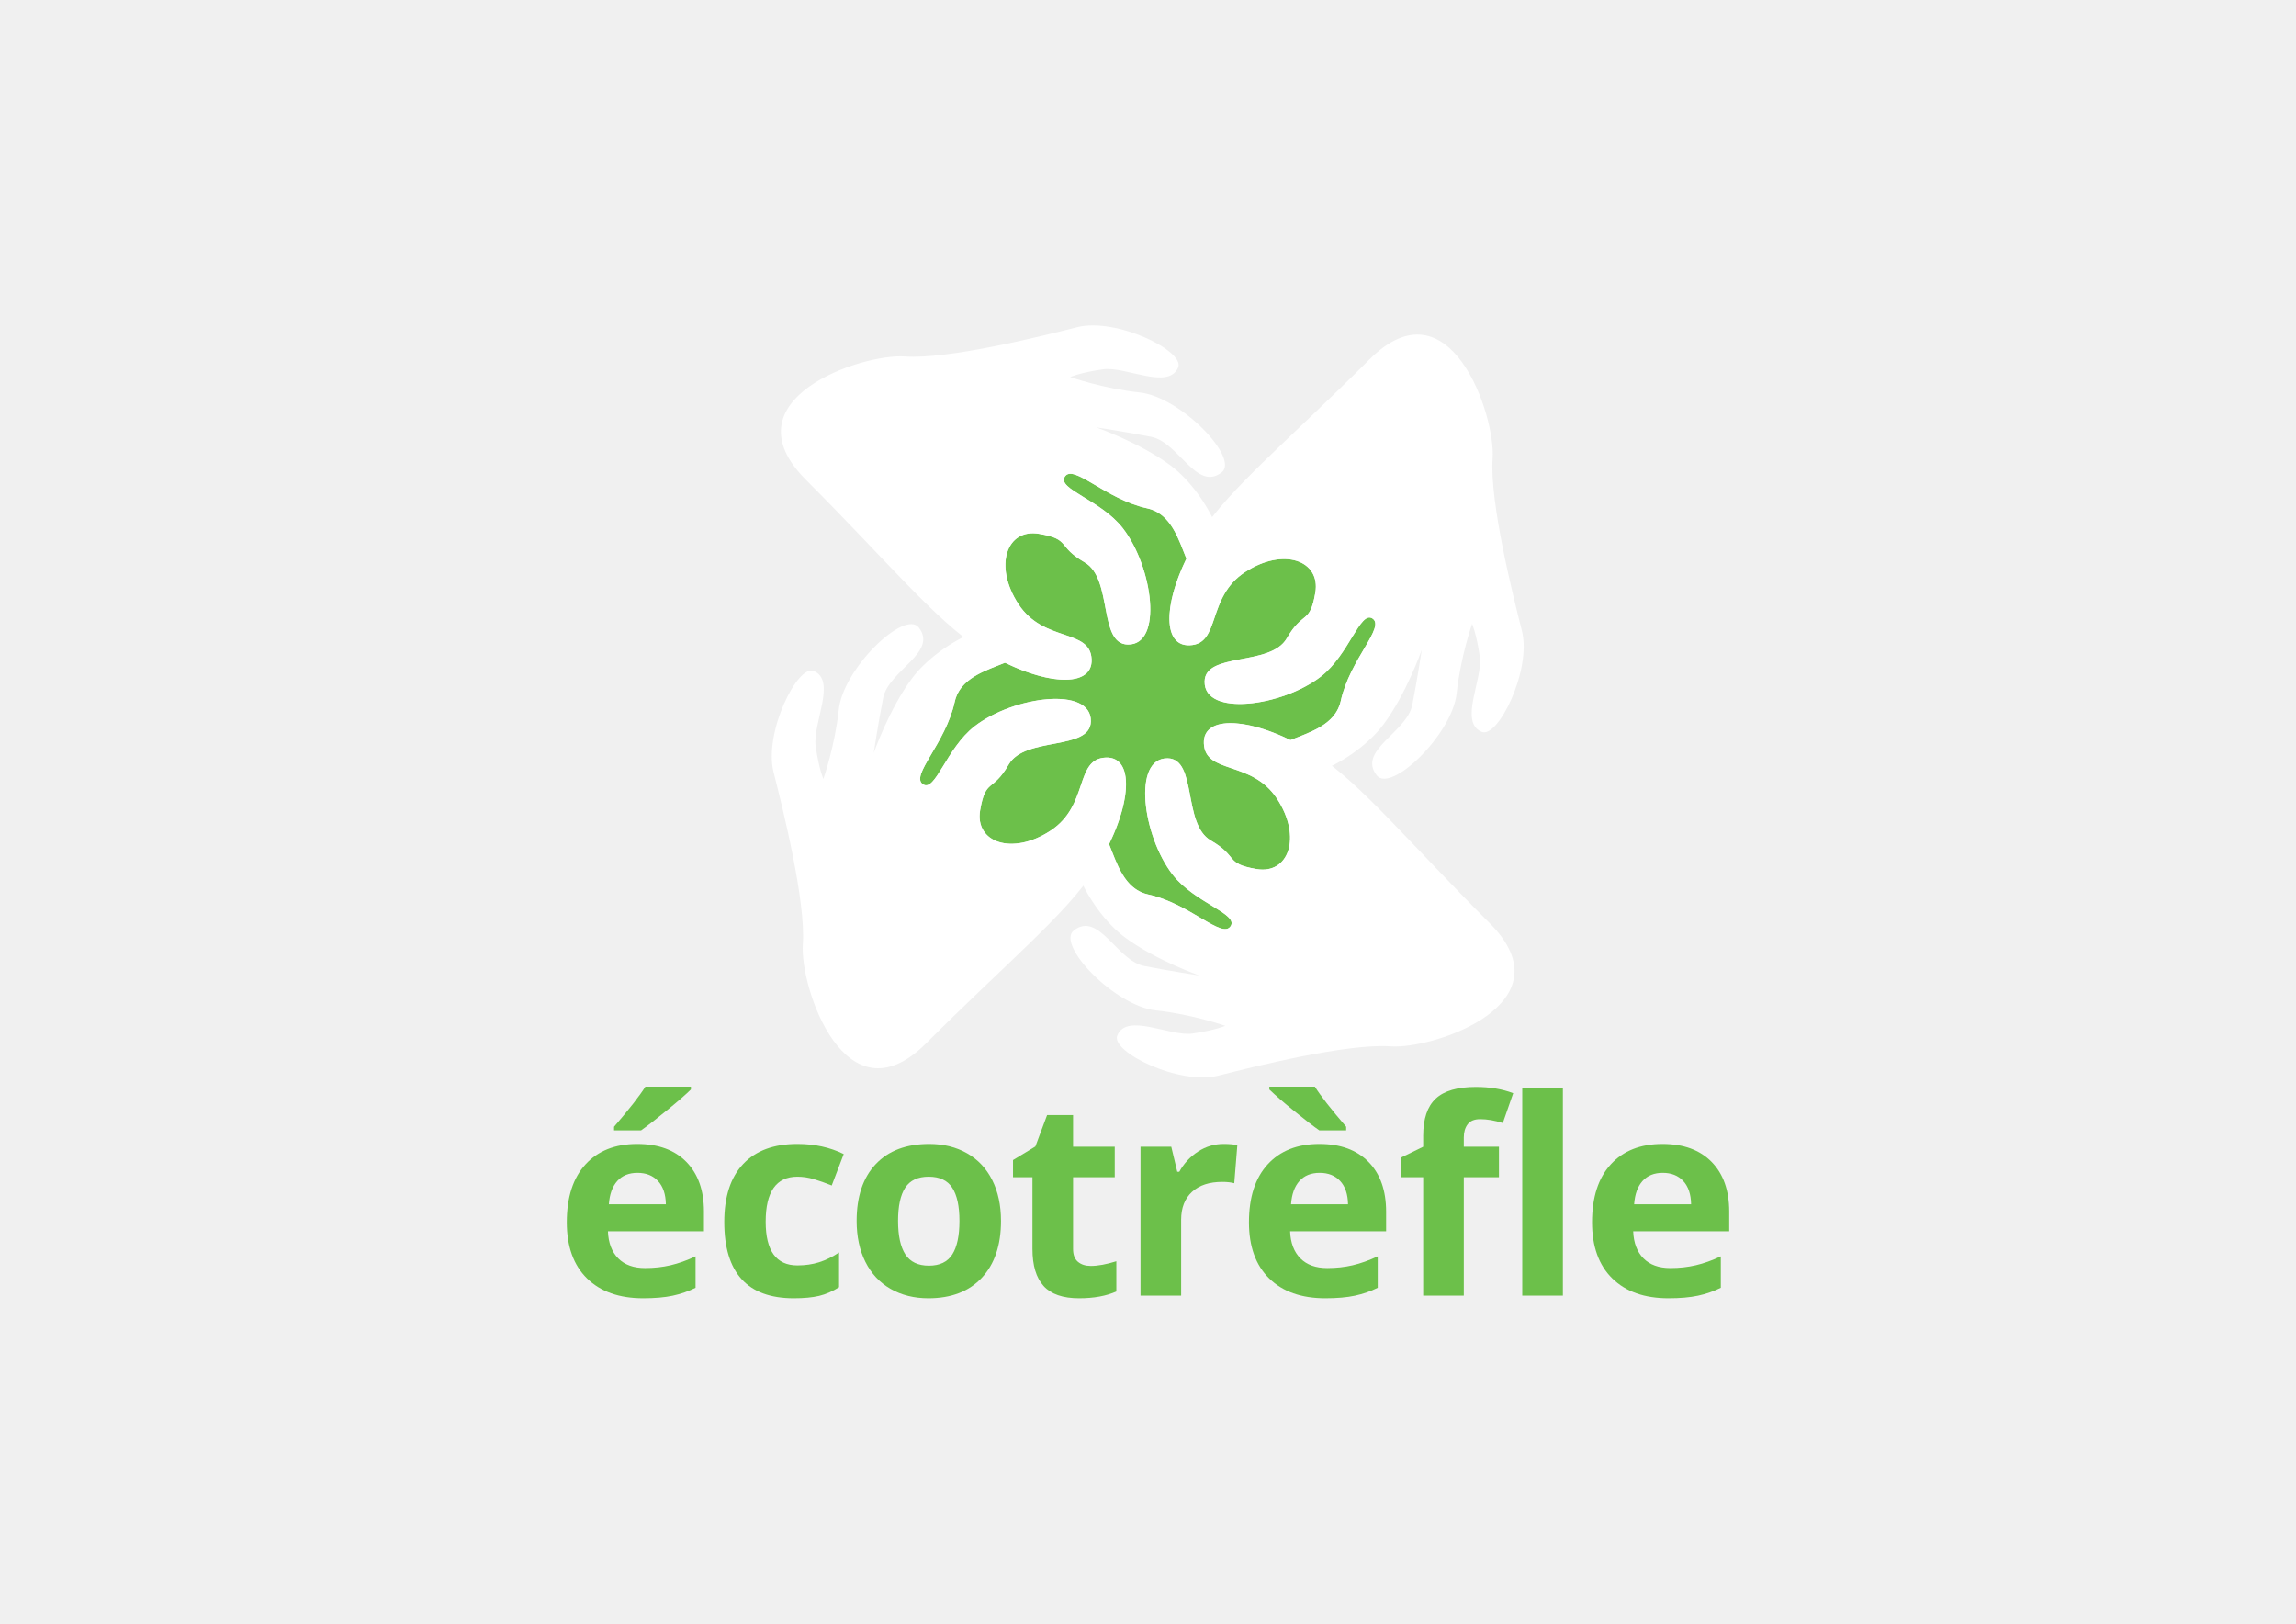
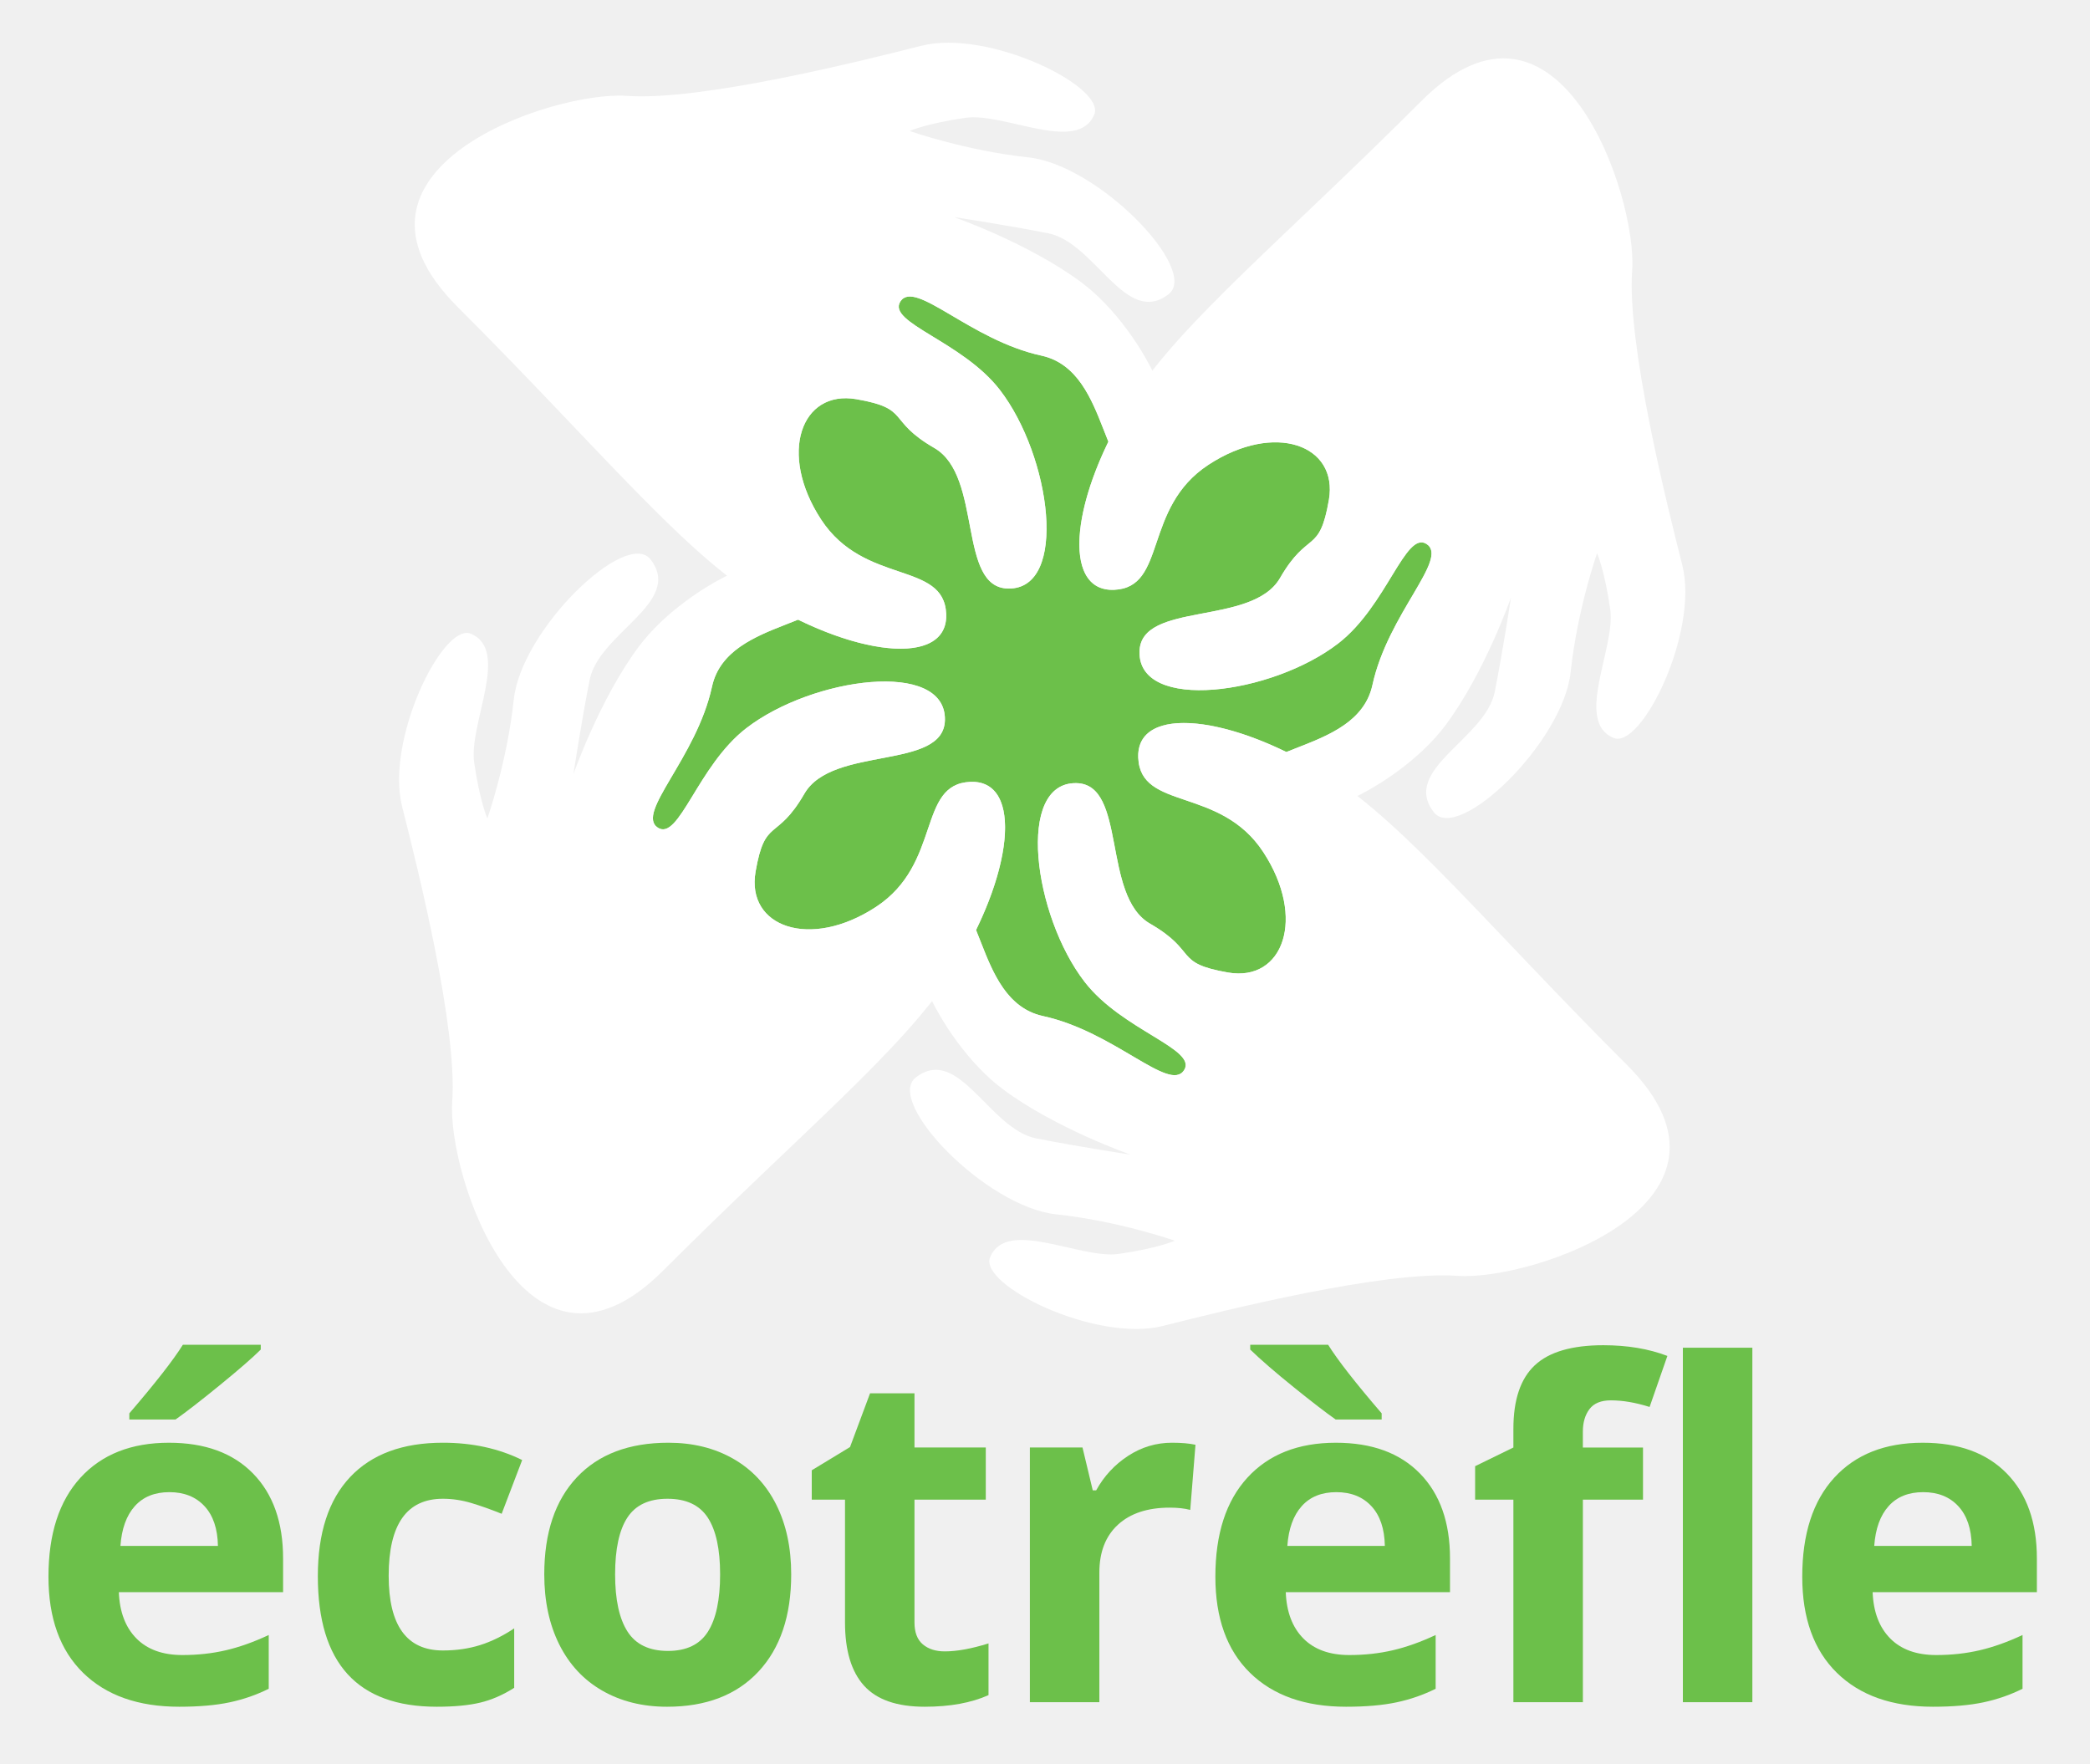
- <svg xmlns="http://www.w3.org/2000/svg" version="1.1" id="Calque_1" x="0px" y="0px" width="841.89px" height="595.28px" viewBox="0 0 841.89 595.28" enable-background="new 0 0 841.89 595.28" xml:space="preserve">
-   <path fill="#6CC04A" d="M503.238,226.746c-4.539-2.936-8.52,13.244-18.912,21.293c-14.244,11.02-42.85,14.824-42.622,1.805  c0.188-10.889,24.124-5.42,30.122-15.809c6-10.385,8.436-4.941,10.473-16.741c2.035-11.806-11.658-16.802-25.816-7.531  c-14.158,9.274-8.807,26.329-20.232,26.803c-9.707,0.401-9.701-14.356-1.215-31.755c-2.845-6.945-5.576-16.537-14.352-18.443  c-15.332-3.332-27.098-16.461-30.238-11.607c-2.936,4.539,13.244,8.52,21.291,18.914c11.022,14.242,14.825,42.848,1.807,42.621  c-10.889-0.189-5.422-24.123-15.811-30.123c-10.383-6-4.939-8.436-16.74-10.471c-11.805-2.037-16.801,11.656-7.531,25.814  c9.273,14.158,26.33,8.807,26.805,20.232c0.4,9.709-14.358,9.703-31.758,1.215c-6.943,2.844-16.537,5.576-18.443,14.352  c-3.332,15.332-16.461,27.098-11.607,30.238c4.539,2.936,8.52-13.244,18.914-21.291c14.242-11.021,42.848-14.824,42.621-1.807  c-0.189,10.889-24.123,5.422-30.123,15.811c-5.999,10.383-8.435,4.939-10.471,16.74c-2.037,11.805,11.656,16.801,25.815,7.532  c14.157-9.274,8.806-26.331,20.231-26.805c9.709-0.4,9.703,14.359,1.216,31.758c2.844,6.943,5.576,16.537,14.351,18.443  c15.334,3.332,27.099,16.461,30.241,11.607c2.936-4.539-13.244-8.52-21.293-18.912c-11.02-14.244-14.825-42.85-1.805-42.624  c10.889,0.189,5.42,24.125,15.809,30.124c10.385,6,4.941,8.436,16.741,10.473c11.806,2.035,16.802-11.658,7.531-25.817  c-9.274-14.158-26.329-8.807-26.803-20.232c-0.401-9.707,14.356-9.703,31.755-1.217c6.944-2.844,16.537-5.576,18.443-14.352  C494.963,241.652,508.092,229.886,503.238,226.746z" />
+ <svg xmlns="http://www.w3.org/2000/svg" version="1.1" id="Calque_1" x="0px" y="0px" width="448px" height="378px" viewBox="197.445 110.14 448 378" enable-background="new 197.445 110.14 448 378" xml:space="preserve">
+   <path fill="#6CC04A" d="M503.238,226.746c-4.539-2.936-8.52,13.244-18.912,21.293c-14.244,11.02-42.85,14.824-42.621,1.805  c0.188-10.889,24.123-5.42,30.121-15.809c6-10.385,8.436-4.941,10.473-16.741c2.035-11.806-11.658-16.802-25.814-7.531  c-14.158,9.274-8.809,26.329-20.232,26.803c-9.707,0.401-9.701-14.356-1.215-31.755c-2.846-6.945-5.576-16.537-14.353-18.443  c-15.332-3.332-27.098-16.461-30.237-11.607c-2.937,4.539,13.244,8.521,21.291,18.914c11.022,14.242,14.825,42.848,1.807,42.621  c-10.889-0.189-5.422-24.123-15.811-30.123c-10.384-6-4.939-8.436-16.74-10.471c-11.805-2.037-16.801,11.656-7.531,25.814  c9.273,14.158,26.33,8.807,26.805,20.232c0.4,9.709-14.357,9.703-31.758,1.215c-6.942,2.844-16.537,5.576-18.442,14.352  c-3.332,15.332-16.461,27.098-11.607,30.238c4.539,2.936,8.52-13.244,18.914-21.291c14.242-11.021,42.848-14.824,42.621-1.807  c-0.189,10.889-24.123,5.422-30.123,15.811c-5.999,10.383-8.436,4.939-10.471,16.74c-2.037,11.805,11.655,16.801,25.814,7.533  c14.157-9.274,8.807-26.332,20.231-26.806c9.709-0.4,9.703,14.359,1.216,31.759c2.844,6.942,5.576,16.536,14.351,18.442  c15.334,3.332,27.1,16.461,30.241,11.606c2.938-4.539-13.244-8.52-21.293-18.912c-11.019-14.244-14.825-42.85-1.805-42.624  c10.889,0.189,5.42,24.125,15.809,30.124c10.385,6,4.941,8.437,16.742,10.474c11.805,2.034,16.801-11.658,7.531-25.817  c-9.275-14.158-26.33-8.807-26.805-20.232c-0.4-9.707,14.357-9.703,31.756-1.217c6.943-2.844,16.537-5.576,18.443-14.352  C494.962,241.652,508.091,229.886,503.238,226.746z" />
  <g>
-     <path fill="#FFFFFF" d="M338.456,287.552c4.538,2.936,8.52-13.244,18.914-21.291c14.241-11.021,42.848-14.824,42.621-1.807   c-0.189,10.889-24.123,5.422-30.123,15.811c-5.999,10.383-8.435,4.939-10.471,16.74c-2.037,11.805,11.656,16.801,25.815,7.532   c14.157-9.274,8.806-26.331,20.232-26.805c11.425-0.471,9.403,20.051-4.073,41.167c-10.291,16.119-32.287,34.098-61.787,63.605   c-29.502,29.506-46.331-20.434-45.199-36.307c1.133-15.875-7.428-50.094-10.732-63.122c-3.646-14.373,8.745-39.582,14.726-37.09   c8.482,3.535-0.484,19.314,0.708,27.578c1.215,8.453,2.828,12.018,2.828,12.018s4.226-12.053,5.655-25.453   c1.605-15.088,24.171-36.782,29.346-30.053c7.07,9.191-11.098,15.721-13.079,25.811c-1.844,9.352-3.469,20.18-3.469,20.18   s5.604-16.057,14.019-27.344c10.239-13.727,36.032-26.168,40.931-14.895c4.896,11.271-21.923,8.152-25.254,23.486   C346.731,272.646,333.602,284.412,338.456,287.552z" />
-     <path fill="#FFFFFF" d="M503.237,226.746c-4.539-2.936-8.52,13.244-18.912,21.293c-14.244,11.02-42.849,14.824-42.622,1.805   c0.188-10.889,24.123-5.42,30.122-15.809c6-10.385,8.435-4.941,10.473-16.741c2.035-11.806-11.658-16.802-25.816-7.531   c-14.158,9.274-8.807,26.329-20.232,26.803c-11.424,0.473-9.403-20.05,4.072-41.165c10.29-16.119,32.287-34.097,61.788-63.602   c29.501-29.508,46.331,20.432,45.199,36.305c-1.133,15.873,7.427,50.092,10.731,63.12c3.645,14.372-8.745,39.581-14.726,37.091   c-8.483-3.535,0.485-19.316-0.707-27.578c-1.216-8.453-2.827-12.019-2.827-12.019s-4.229,12.052-5.657,25.454   c-1.606,15.088-24.169,36.779-29.346,30.053c-7.07-9.193,11.098-15.721,13.079-25.811c1.844-9.354,3.469-20.182,3.469-20.182   s-5.604,16.059-14.018,27.344c-10.239,13.729-36.033,26.17-40.931,14.895c-4.898-11.27,21.923-8.152,25.252-23.486   C494.962,241.652,508.092,229.886,503.237,226.746z" />
-     <path fill="#FFFFFF" d="M390.445,174.759c-2.938,4.539,13.243,8.52,21.29,18.914c11.022,14.242,14.826,42.848,1.807,42.621   c-10.889-0.189-5.422-24.123-15.811-30.123c-10.383-6-4.94-8.436-16.74-10.471c-11.805-2.037-16.801,11.656-7.532,25.814   c9.274,14.158,26.331,8.807,26.806,20.232c0.471,11.426-20.051,9.404-41.166-4.072c-16.12-10.291-34.098-32.287-63.604-61.787   c-29.507-29.502,20.433-46.332,36.306-45.199c15.875,1.133,50.093-7.428,63.121-10.732c14.373-3.645,39.583,8.744,37.09,14.725   c-3.535,8.484-19.316-0.484-27.579,0.709c-8.454,1.215-12.018,2.828-12.018,2.828s12.053,4.227,25.453,5.654   c15.088,1.607,36.783,24.172,30.053,29.346c-9.192,7.07-15.721-11.098-25.81-13.078c-9.353-1.844-20.181-3.469-20.181-3.469   s16.057,5.604,27.344,14.018c13.727,10.24,26.168,36.033,14.895,40.932c-11.271,4.896-8.152-21.924-23.487-25.254   C405.35,183.035,393.584,169.906,390.445,174.759z" />
-     <path fill="#FFFFFF" d="M451.251,339.541c2.936-4.539-13.244-8.52-21.292-18.912c-11.021-14.244-14.826-42.85-1.806-42.624   c10.889,0.189,5.42,24.125,15.809,30.124c10.385,6,4.941,8.436,16.741,10.473c11.805,2.035,16.802-11.658,7.531-25.817   c-9.275-14.158-26.329-8.807-26.803-20.232c-0.473-11.424,20.05-9.404,41.165,4.072c16.119,10.291,34.097,32.288,63.602,61.788   c29.508,29.502-20.432,46.332-36.306,45.201c-15.873-1.133-50.092,7.426-63.119,10.73c-14.372,3.645-39.583-8.744-37.091-14.725   c3.534-8.484,19.316,0.484,27.578-0.707c8.454-1.217,12.02-2.828,12.02-2.828s-12.052-4.229-25.454-5.656   c-15.088-1.607-36.781-24.17-30.053-29.348c9.192-7.068,15.72,11.1,25.81,13.08c9.354,1.844,20.183,3.469,20.183,3.469   s-16.059-5.605-27.345-14.018c-13.728-10.24-26.17-36.033-14.894-40.932c11.269-4.897,8.151,21.924,23.485,25.254   C436.344,331.266,448.109,344.395,451.251,339.541z" />
+     <path fill="#FFFFFF" d="M338.456,287.552c4.538,2.936,8.52-13.244,18.914-21.291c14.241-11.021,42.848-14.824,42.621-1.807   c-0.189,10.889-24.123,5.422-30.123,15.811c-5.999,10.383-8.436,4.939-10.471,16.74c-2.037,11.805,11.655,16.801,25.814,7.532   c14.157-9.273,8.806-26.331,20.232-26.805c11.425-0.471,9.402,20.051-4.073,41.167c-10.291,16.119-32.287,34.099-61.787,63.604   c-29.502,29.506-46.331-20.434-45.199-36.307c1.133-15.875-7.428-50.094-10.732-63.122c-3.646-14.373,8.745-39.582,14.726-37.09   c8.482,3.535-0.484,19.314,0.708,27.578c1.215,8.453,2.828,12.018,2.828,12.018s4.226-12.053,5.655-25.453   c1.604-15.088,24.171-36.782,29.346-30.053c7.07,9.191-11.098,15.721-13.079,25.811c-1.844,9.353-3.469,20.18-3.469,20.18   s5.604-16.057,14.019-27.344c10.239-13.727,36.032-26.168,40.932-14.895c4.896,11.271-21.923,8.152-25.254,23.486   C346.731,272.646,333.602,284.412,338.456,287.552z" />
+     <path fill="#FFFFFF" d="M503.238,226.746c-4.539-2.936-8.521,13.244-18.912,21.293c-14.244,11.02-42.85,14.824-42.623,1.805   c0.188-10.889,24.123-5.42,30.123-15.809c6-10.385,8.434-4.941,10.473-16.741c2.035-11.806-11.658-16.802-25.816-7.531   c-14.158,9.274-8.807,26.329-20.232,26.803c-11.424,0.473-9.402-20.05,4.072-41.165c10.291-16.119,32.287-34.097,61.789-63.602   c29.5-29.508,46.33,20.432,45.197,36.305s7.428,50.092,10.732,63.12c3.645,14.372-8.746,39.581-14.727,37.091   c-8.482-3.535,0.484-19.316-0.707-27.578c-1.217-8.453-2.826-12.019-2.826-12.019s-4.23,12.052-5.658,25.454   c-1.605,15.088-24.168,36.779-29.346,30.053c-7.07-9.193,11.098-15.721,13.078-25.811c1.846-9.354,3.471-20.182,3.471-20.182   s-5.605,16.059-14.02,27.344c-10.238,13.729-36.031,26.17-40.93,14.895c-4.898-11.27,21.922-8.152,25.252-23.486   C494.962,241.652,508.091,229.886,503.238,226.746z" />
+     <path fill="#FFFFFF" d="M390.445,174.759c-2.938,4.539,13.243,8.52,21.29,18.914c11.022,14.242,14.825,42.848,1.807,42.621   c-10.889-0.189-5.422-24.123-15.811-30.123c-10.384-6-4.94-8.436-16.74-10.471c-11.806-2.037-16.801,11.656-7.532,25.814   c9.274,14.158,26.331,8.807,26.806,20.232c0.472,11.426-20.051,9.404-41.166-4.072c-16.12-10.291-34.098-32.287-63.604-61.787   c-29.507-29.502,20.433-46.332,36.306-45.199c15.875,1.133,50.093-7.428,63.121-10.732c14.373-3.645,39.583,8.744,37.089,14.725   c-3.535,8.484-19.315-0.484-27.579,0.709c-8.454,1.215-12.018,2.828-12.018,2.828s12.053,4.227,25.453,5.654   c15.088,1.607,36.784,24.172,30.053,29.346c-9.193,7.07-15.721-11.098-25.811-13.078c-9.353-1.844-20.181-3.469-20.181-3.469   s16.058,5.604,27.345,14.018c13.727,10.24,26.168,36.033,14.895,40.932c-11.271,4.896-8.152-21.924-23.488-25.254   C405.35,183.035,393.584,169.906,390.445,174.759z" />
+     <path fill="#FFFFFF" d="M451.251,339.541c2.936-4.539-13.244-8.52-21.293-18.912c-11.02-14.244-14.826-42.85-1.805-42.624   c10.889,0.189,5.42,24.125,15.809,30.124c10.385,6,4.941,8.437,16.74,10.474c11.805,2.035,16.803-11.658,7.531-25.817   c-9.275-14.158-26.328-8.807-26.803-20.232c-0.473-11.424,20.051-9.404,41.164,4.072c16.119,10.291,34.098,32.289,63.604,61.789   c29.508,29.502-20.434,46.332-36.307,45.2c-15.873-1.133-50.092,7.427-63.119,10.729c-14.371,3.646-39.583-8.743-37.091-14.725   c3.534-8.484,19.316,0.484,27.578-0.707c8.455-1.217,12.021-2.828,12.021-2.828s-12.053-4.229-25.455-5.656   c-15.087-1.606-36.781-24.17-30.052-29.348c9.191-7.067,15.72,11.101,25.81,13.08c9.354,1.844,20.182,3.469,20.182,3.469   s-16.059-5.604-27.344-14.018c-13.728-10.24-26.17-36.033-14.894-40.932c11.269-4.897,8.15,21.924,23.484,25.254   C436.343,331.266,448.109,344.395,451.251,339.541z" />
  </g>
  <g>
-     <path fill="#6CC04A" d="M235.86,475.979c-8.789,0-15.658-2.426-20.605-7.275c-4.948-4.852-7.422-11.719-7.422-20.605   c0-9.148,2.286-16.219,6.86-21.217c4.573-4.996,10.896-7.494,18.97-7.494c7.715,0,13.721,2.197,18.018,6.592   s6.445,10.465,6.445,18.213v7.227H222.92c0.162,4.23,1.416,7.535,3.76,9.912c2.344,2.375,5.631,3.564,9.863,3.564   c3.287,0,6.396-0.342,9.326-1.025s5.989-1.775,9.18-3.271v11.523c-2.604,1.301-5.388,2.27-8.35,2.904   C243.737,475.66,240.124,475.979,235.86,475.979z M233.76,429.982c-3.158,0-5.632,1-7.422,3.002   c-1.791,2.002-2.816,4.842-3.076,8.521h20.898c-0.065-3.68-1.025-6.52-2.881-8.521S236.917,429.982,233.76,429.982z    M225.167,414.406v-1.318c5.599-6.512,9.424-11.41,11.475-14.697h16.699v1.025c-1.693,1.691-4.582,4.207-8.667,7.543   c-4.086,3.338-7.284,5.818-9.595,7.447H225.167z" />
-     <path fill="#6CC04A" d="M291.063,475.979c-16.992,0-25.488-9.326-25.488-27.979c0-9.277,2.311-16.365,6.934-21.266   c4.622-4.898,11.246-7.348,19.873-7.348c6.314,0,11.979,1.236,16.992,3.711l-4.395,11.523c-2.344-0.945-4.525-1.717-6.543-2.32   c-2.019-0.602-4.037-0.902-6.055-0.902c-7.748,0-11.621,5.5-11.621,16.504c0,10.676,3.873,16.016,11.621,16.016   c2.864,0,5.518-0.383,7.959-1.148c2.441-0.764,4.883-1.961,7.324-3.588v12.744c-2.409,1.529-4.843,2.588-7.3,3.174   C297.907,475.686,294.806,475.979,291.063,475.979z" />
-     <path fill="#6CC04A" d="M367.041,447.609c0,8.887-2.344,15.836-7.031,20.85c-4.688,5.012-11.215,7.52-19.58,7.52   c-5.241,0-9.863-1.148-13.867-3.443s-7.08-5.59-9.229-9.887s-3.223-9.311-3.223-15.039c0-8.92,2.327-15.854,6.982-20.801   c4.654-4.949,11.197-7.422,19.629-7.422c5.24,0,9.863,1.139,13.867,3.418c4.004,2.277,7.08,5.549,9.229,9.814   C365.966,436.883,367.041,441.879,367.041,447.609z M329.296,447.609c0,5.402,0.887,9.488,2.661,12.256   c1.773,2.766,4.663,4.15,8.667,4.15c3.971,0,6.827-1.375,8.569-4.127c1.741-2.75,2.612-6.844,2.612-12.279   c0-5.404-0.879-9.457-2.637-12.158c-1.758-2.703-4.639-4.053-8.643-4.053c-3.972,0-6.836,1.342-8.594,4.027   S329.296,442.172,329.296,447.609z" />
-     <path fill="#6CC04A" d="M399.963,464.113c2.604,0,5.729-0.57,9.375-1.709v11.084c-3.711,1.66-8.269,2.49-13.672,2.49   c-5.957,0-10.295-1.506-13.013-4.518c-2.719-3.01-4.077-7.527-4.077-13.549v-26.318h-7.129v-6.299l8.203-4.98l4.297-11.523h9.521   v11.621h15.283v11.182h-15.283v26.318c0,2.115,0.594,3.678,1.782,4.688C396.439,463.607,398.01,464.113,399.963,464.113z" />
-     <path fill="#6CC04A" d="M448.673,419.387c2.018,0,3.694,0.146,5.029,0.439l-1.123,13.965c-1.205-0.326-2.67-0.488-4.395-0.488   c-4.753,0-8.456,1.221-11.108,3.662c-2.653,2.441-3.979,5.859-3.979,10.254v27.783h-14.893v-54.59h11.28l2.197,9.18h0.732   c1.692-3.061,3.979-5.525,6.86-7.398C442.154,420.322,445.287,419.387,448.673,419.387z" />
-     <path fill="#6CC04A" d="M485.991,475.979c-8.789,0-15.658-2.426-20.605-7.275c-4.948-4.852-7.422-11.719-7.422-20.605   c0-9.148,2.286-16.219,6.86-21.217c4.573-4.996,10.896-7.494,18.97-7.494c7.715,0,13.721,2.197,18.018,6.592   s6.445,10.465,6.445,18.213v7.227h-35.205c0.162,4.23,1.416,7.535,3.76,9.912c2.344,2.375,5.631,3.564,9.863,3.564   c3.287,0,6.396-0.342,9.326-1.025s5.989-1.775,9.18-3.271v11.523c-2.604,1.301-5.388,2.27-8.35,2.904   C493.868,475.66,490.255,475.979,485.991,475.979z M483.745,414.406c-2.051-1.434-5.063-3.752-9.033-6.959   c-3.972-3.205-7.064-5.883-9.277-8.031v-1.025h16.699c2.051,3.287,5.875,8.186,11.475,14.697v1.318H483.745z M483.892,429.982   c-3.158,0-5.632,1-7.422,3.002c-1.791,2.002-2.816,4.842-3.076,8.521h20.898c-0.065-3.68-1.025-6.52-2.881-8.521   S487.049,429.982,483.892,429.982z" />
-     <path fill="#6CC04A" d="M549.632,431.594h-12.891v43.408h-14.893v-43.408h-8.203v-7.178l8.203-4.004v-4.004   c0-6.219,1.529-10.76,4.59-13.623c3.06-2.865,7.959-4.297,14.697-4.297c5.143,0,9.717,0.764,13.721,2.295l-3.809,10.938   c-2.995-0.945-5.762-1.416-8.301-1.416c-2.116,0-3.646,0.627-4.59,1.879c-0.944,1.254-1.416,2.857-1.416,4.811v3.418h12.891   V431.594z M573.069,475.002h-14.893v-75.977h14.893V475.002z" />
-     <path fill="#6CC04A" d="M611.792,475.979c-8.789,0-15.658-2.426-20.605-7.275c-4.948-4.852-7.422-11.719-7.422-20.605   c0-9.148,2.286-16.219,6.86-21.217c4.573-4.996,10.896-7.494,18.97-7.494c7.715,0,13.721,2.197,18.018,6.592   s6.445,10.465,6.445,18.213v7.227h-35.205c0.162,4.23,1.416,7.535,3.76,9.912c2.344,2.375,5.631,3.564,9.863,3.564   c3.287,0,6.396-0.342,9.326-1.025s5.989-1.775,9.18-3.271v11.523c-2.604,1.301-5.388,2.27-8.35,2.904   C619.669,475.66,616.056,475.979,611.792,475.979z M609.692,429.982c-3.158,0-5.632,1-7.422,3.002   c-1.791,2.002-2.816,4.842-3.076,8.521h20.898c-0.065-3.68-1.025-6.52-2.881-8.521S612.85,429.982,609.692,429.982z" />
+     <path fill="#6CC04A" d="M235.86,475.978c-8.789,0-15.658-2.426-20.605-7.273c-4.948-4.854-7.422-11.719-7.422-20.605   c0-9.148,2.286-16.219,6.86-21.217c4.573-4.996,10.896-7.494,18.97-7.494c7.715,0,13.721,2.197,18.018,6.592   c4.297,4.395,6.445,10.465,6.445,18.213v7.227H222.92c0.162,4.23,1.416,7.535,3.76,9.912c2.344,2.375,5.631,3.564,9.863,3.564   c3.287,0,6.396-0.342,9.326-1.025c2.93-0.682,5.989-1.775,9.18-3.271v11.523c-2.604,1.301-5.388,2.27-8.35,2.904   C243.737,475.66,240.124,475.978,235.86,475.978z M233.76,429.982c-3.158,0-5.632,1-7.422,3.002   c-1.791,2.002-2.816,4.842-3.076,8.521h20.898c-0.065-3.68-1.025-6.52-2.881-8.521C239.423,430.984,236.917,429.982,233.76,429.982   z M225.167,414.406v-1.318c5.599-6.512,9.424-11.41,11.475-14.697h16.699v1.025c-1.693,1.691-4.582,4.207-8.667,7.543   c-4.086,3.338-7.284,5.818-9.595,7.447H225.167z" />
+     <path fill="#6CC04A" d="M291.063,475.978c-16.992,0-25.488-9.324-25.488-27.979c0-9.277,2.311-16.365,6.934-21.266   c4.622-4.898,11.246-7.348,19.873-7.348c6.314,0,11.979,1.236,16.992,3.711l-4.395,11.523c-2.344-0.945-4.525-1.717-6.543-2.32   c-2.019-0.602-4.037-0.902-6.055-0.902c-7.748,0-11.621,5.5-11.621,16.504c0,10.676,3.873,16.016,11.621,16.016   c2.864,0,5.518-0.383,7.959-1.148c2.441-0.764,4.883-1.961,7.324-3.588v12.744c-2.409,1.529-4.843,2.588-7.3,3.174   C297.907,475.685,294.806,475.978,291.063,475.978z" />
+     <path fill="#6CC04A" d="M367.041,447.609c0,8.887-2.344,15.836-7.031,20.85c-4.688,5.012-11.215,7.52-19.58,7.52   c-5.24,0-9.862-1.146-13.867-3.441c-4.004-2.295-7.079-5.59-9.229-9.887c-2.149-4.299-3.223-9.313-3.223-15.039   c0-8.92,2.326-15.855,6.981-20.803c4.654-4.947,11.197-7.422,19.629-7.422c5.24,0,9.863,1.141,13.867,3.418s7.08,5.551,9.229,9.814   C365.966,436.882,367.041,441.878,367.041,447.609z M329.296,447.609c0,5.402,0.887,9.488,2.661,12.256   c1.773,2.766,4.663,4.15,8.667,4.15c3.971,0,6.827-1.375,8.569-4.127c1.74-2.75,2.611-6.844,2.611-12.279   c0-5.404-0.879-9.457-2.637-12.158c-1.758-2.703-4.639-4.053-8.643-4.053c-3.973,0-6.836,1.342-8.595,4.027   C330.173,438.111,329.296,442.171,329.296,447.609z" />
+     <path fill="#6CC04A" d="M399.963,464.113c2.604,0,5.729-0.57,9.375-1.709v11.084c-3.711,1.66-8.269,2.49-13.672,2.49   c-5.957,0-10.295-1.506-13.013-4.518c-2.72-3.01-4.077-7.527-4.077-13.549v-26.318h-7.129v-6.299l8.203-4.98l4.297-11.523h9.521   v11.621h15.283v11.182h-15.283v26.318c0,2.115,0.595,3.678,1.782,4.688C396.439,463.607,398.01,464.113,399.963,464.113z" />
+     <path fill="#6CC04A" d="M448.673,419.386c2.018,0,3.693,0.146,5.029,0.439l-1.123,13.965c-1.205-0.326-2.67-0.488-4.396-0.488   c-4.752,0-8.455,1.223-11.107,3.662c-2.652,2.441-3.979,5.859-3.979,10.254v27.783h-14.893v-54.59h11.28l2.197,9.18h0.732   c1.691-3.061,3.979-5.523,6.859-7.396S445.287,419.386,448.673,419.386z" />
+     <path fill="#6CC04A" d="M485.992,475.978c-8.789,0-15.658-2.426-20.605-7.273c-4.949-4.854-7.422-11.719-7.422-20.605   c0-9.148,2.285-16.219,6.859-21.217c4.572-4.996,10.896-7.494,18.971-7.494c7.715,0,13.721,2.197,18.018,6.592   s6.445,10.465,6.445,18.213v7.227h-35.205c0.162,4.23,1.416,7.535,3.76,9.912c2.344,2.375,5.631,3.564,9.863,3.564   c3.287,0,6.396-0.342,9.326-1.025c2.93-0.682,5.988-1.775,9.18-3.271v11.523c-2.604,1.301-5.389,2.27-8.35,2.904   C493.869,475.66,490.255,475.978,485.992,475.978z M483.746,414.406c-2.051-1.434-5.064-3.752-9.033-6.959   c-3.973-3.205-7.064-5.883-9.277-8.031v-1.025h16.699c2.051,3.287,5.875,8.188,11.475,14.697v1.318H483.746L483.746,414.406z    M483.892,429.982c-3.158,0-5.633,1-7.422,3.002c-1.791,2.002-2.816,4.842-3.076,8.521h20.898c-0.066-3.68-1.025-6.52-2.881-8.521   C489.554,430.984,487.048,429.982,483.892,429.982z" />
+     <path fill="#6CC04A" d="M549.632,431.593h-12.891v43.408h-14.895v-43.408h-8.203v-7.178l8.203-4.004v-4.004   c0-6.219,1.529-10.76,4.592-13.623c3.059-2.865,7.959-4.297,14.695-4.297c5.145,0,9.717,0.764,13.723,2.295l-3.811,10.938   c-2.994-0.943-5.762-1.416-8.301-1.416c-2.115,0-3.646,0.627-4.59,1.879c-0.943,1.256-1.416,2.857-1.416,4.813v3.418h12.891v11.18   H549.632z M573.07,475.001h-14.895v-75.977h14.895V475.001z" />
+     <path fill="#6CC04A" d="M611.792,475.978c-8.789,0-15.658-2.426-20.605-7.273c-4.947-4.854-7.422-11.719-7.422-20.605   c0-9.148,2.285-16.219,6.859-21.217c4.574-4.996,10.896-7.494,18.971-7.494c7.715,0,13.721,2.197,18.018,6.592   s6.445,10.465,6.445,18.213v7.227h-35.205c0.162,4.23,1.416,7.535,3.76,9.912c2.344,2.375,5.631,3.564,9.863,3.564   c3.287,0,6.396-0.342,9.326-1.025c2.93-0.682,5.988-1.775,9.18-3.271v11.523c-2.604,1.301-5.389,2.27-8.35,2.904   C619.669,475.66,616.056,475.978,611.792,475.978z M609.693,429.982c-3.158,0-5.633,1-7.424,3.002s-2.814,4.842-3.074,8.521h20.896   c-0.064-3.68-1.023-6.52-2.881-8.521C615.355,430.984,612.849,429.982,609.693,429.982z" />
  </g>
</svg>
